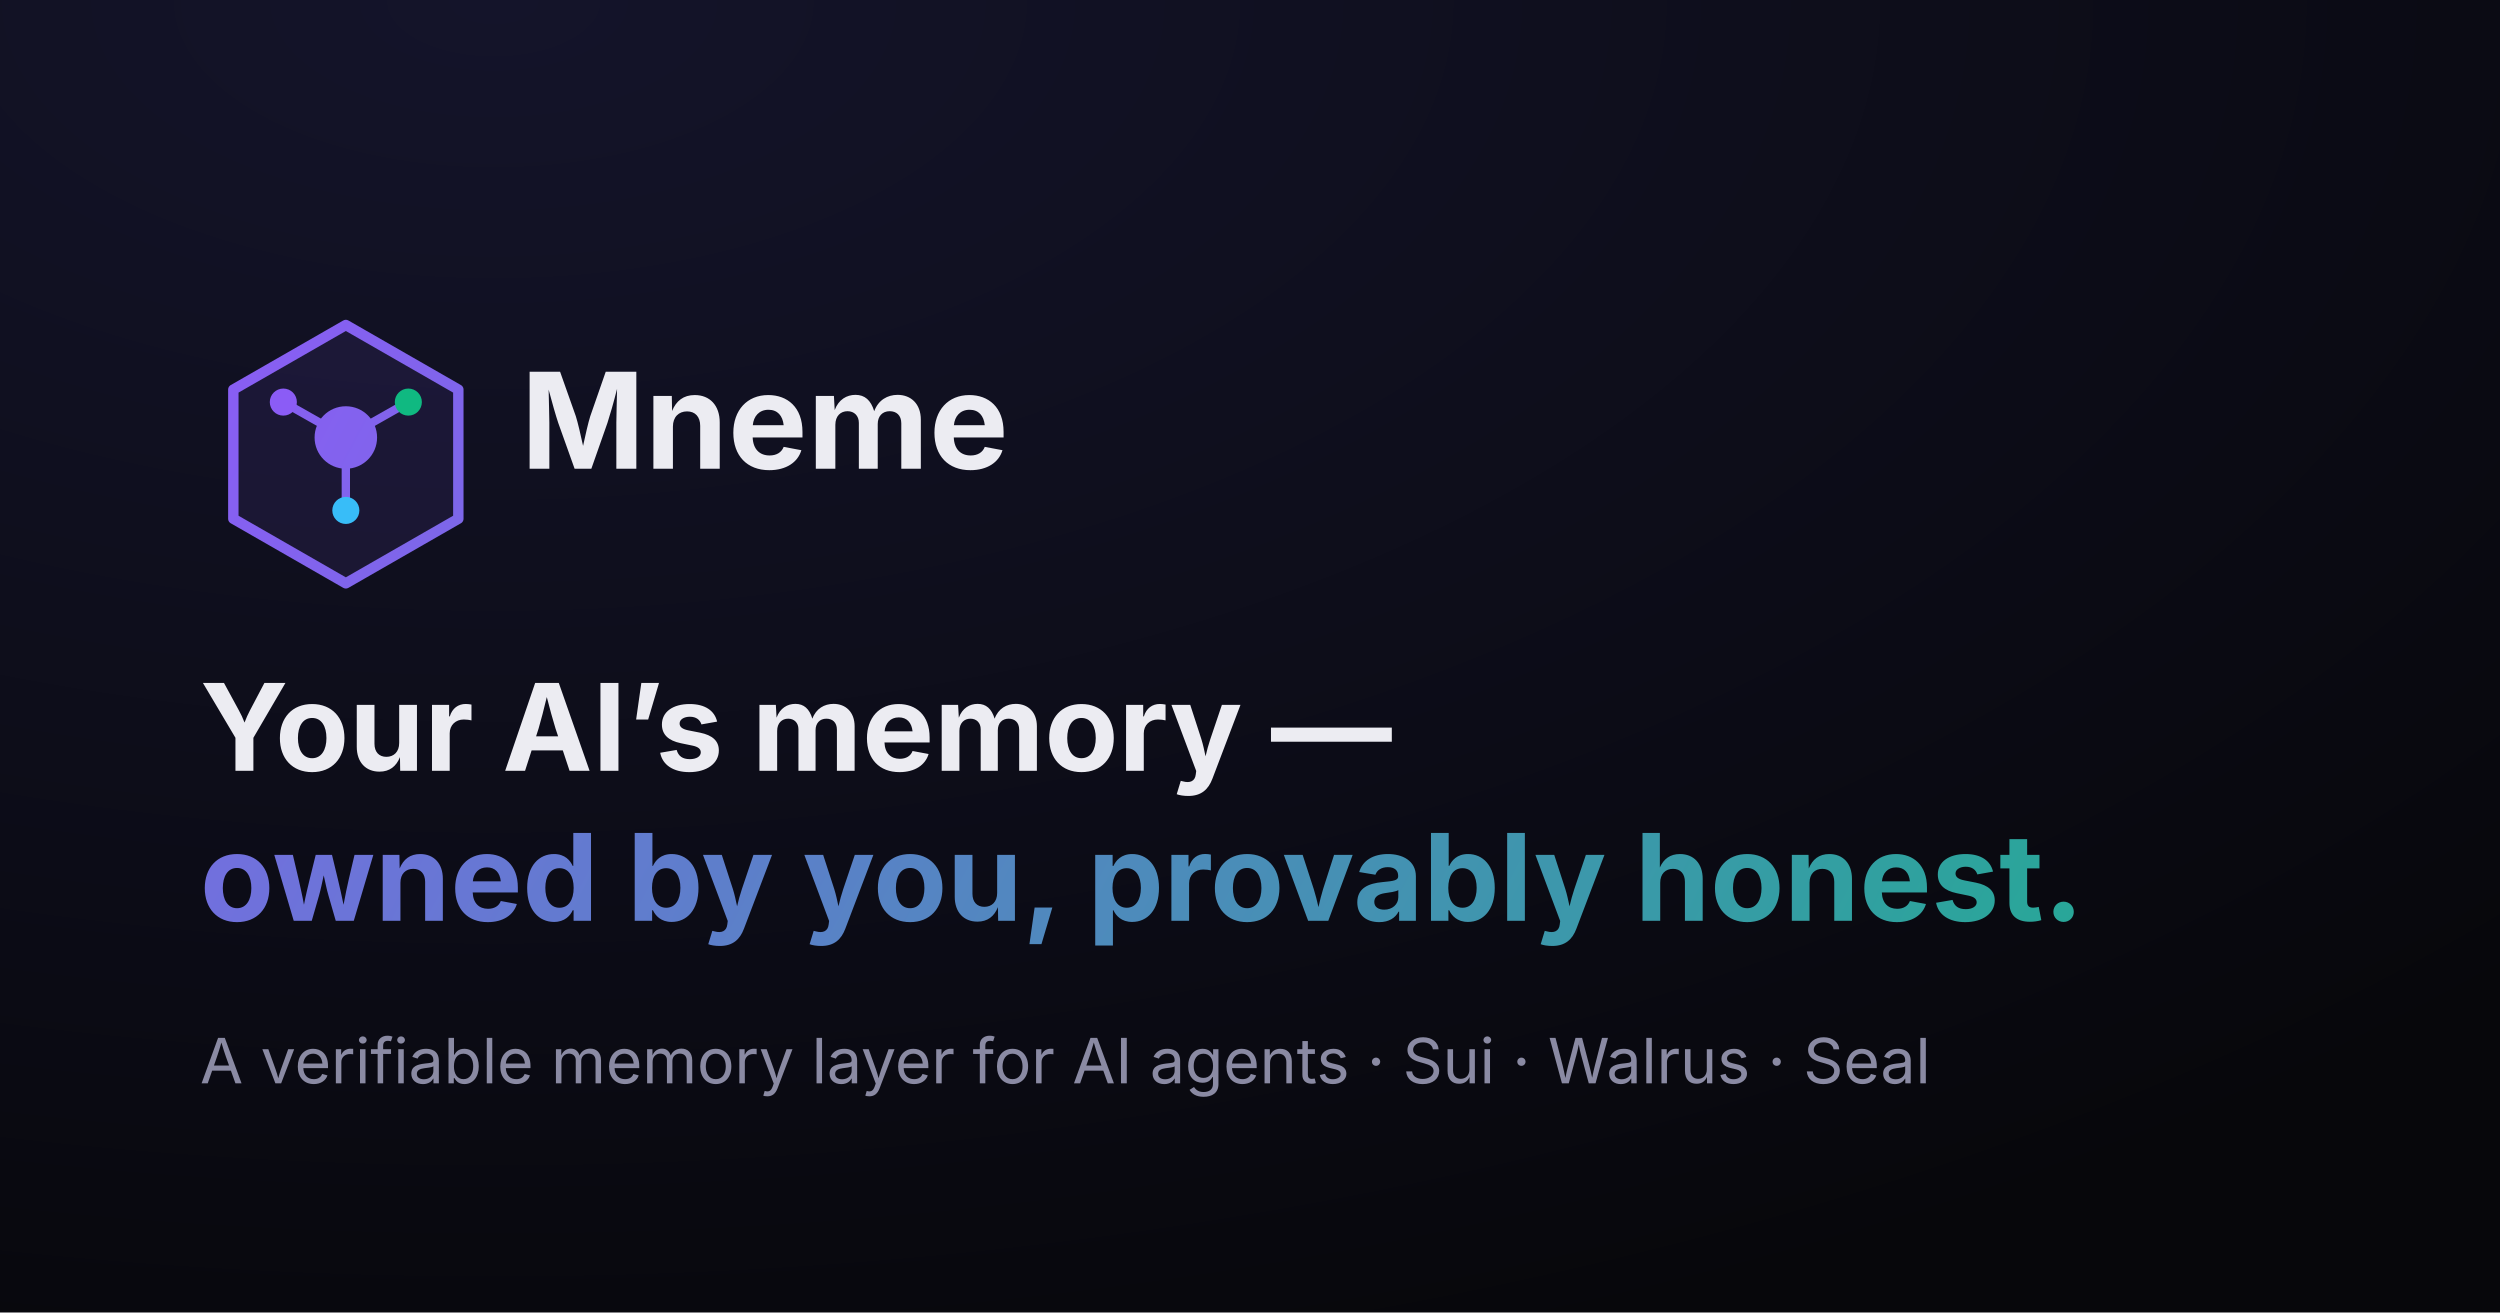
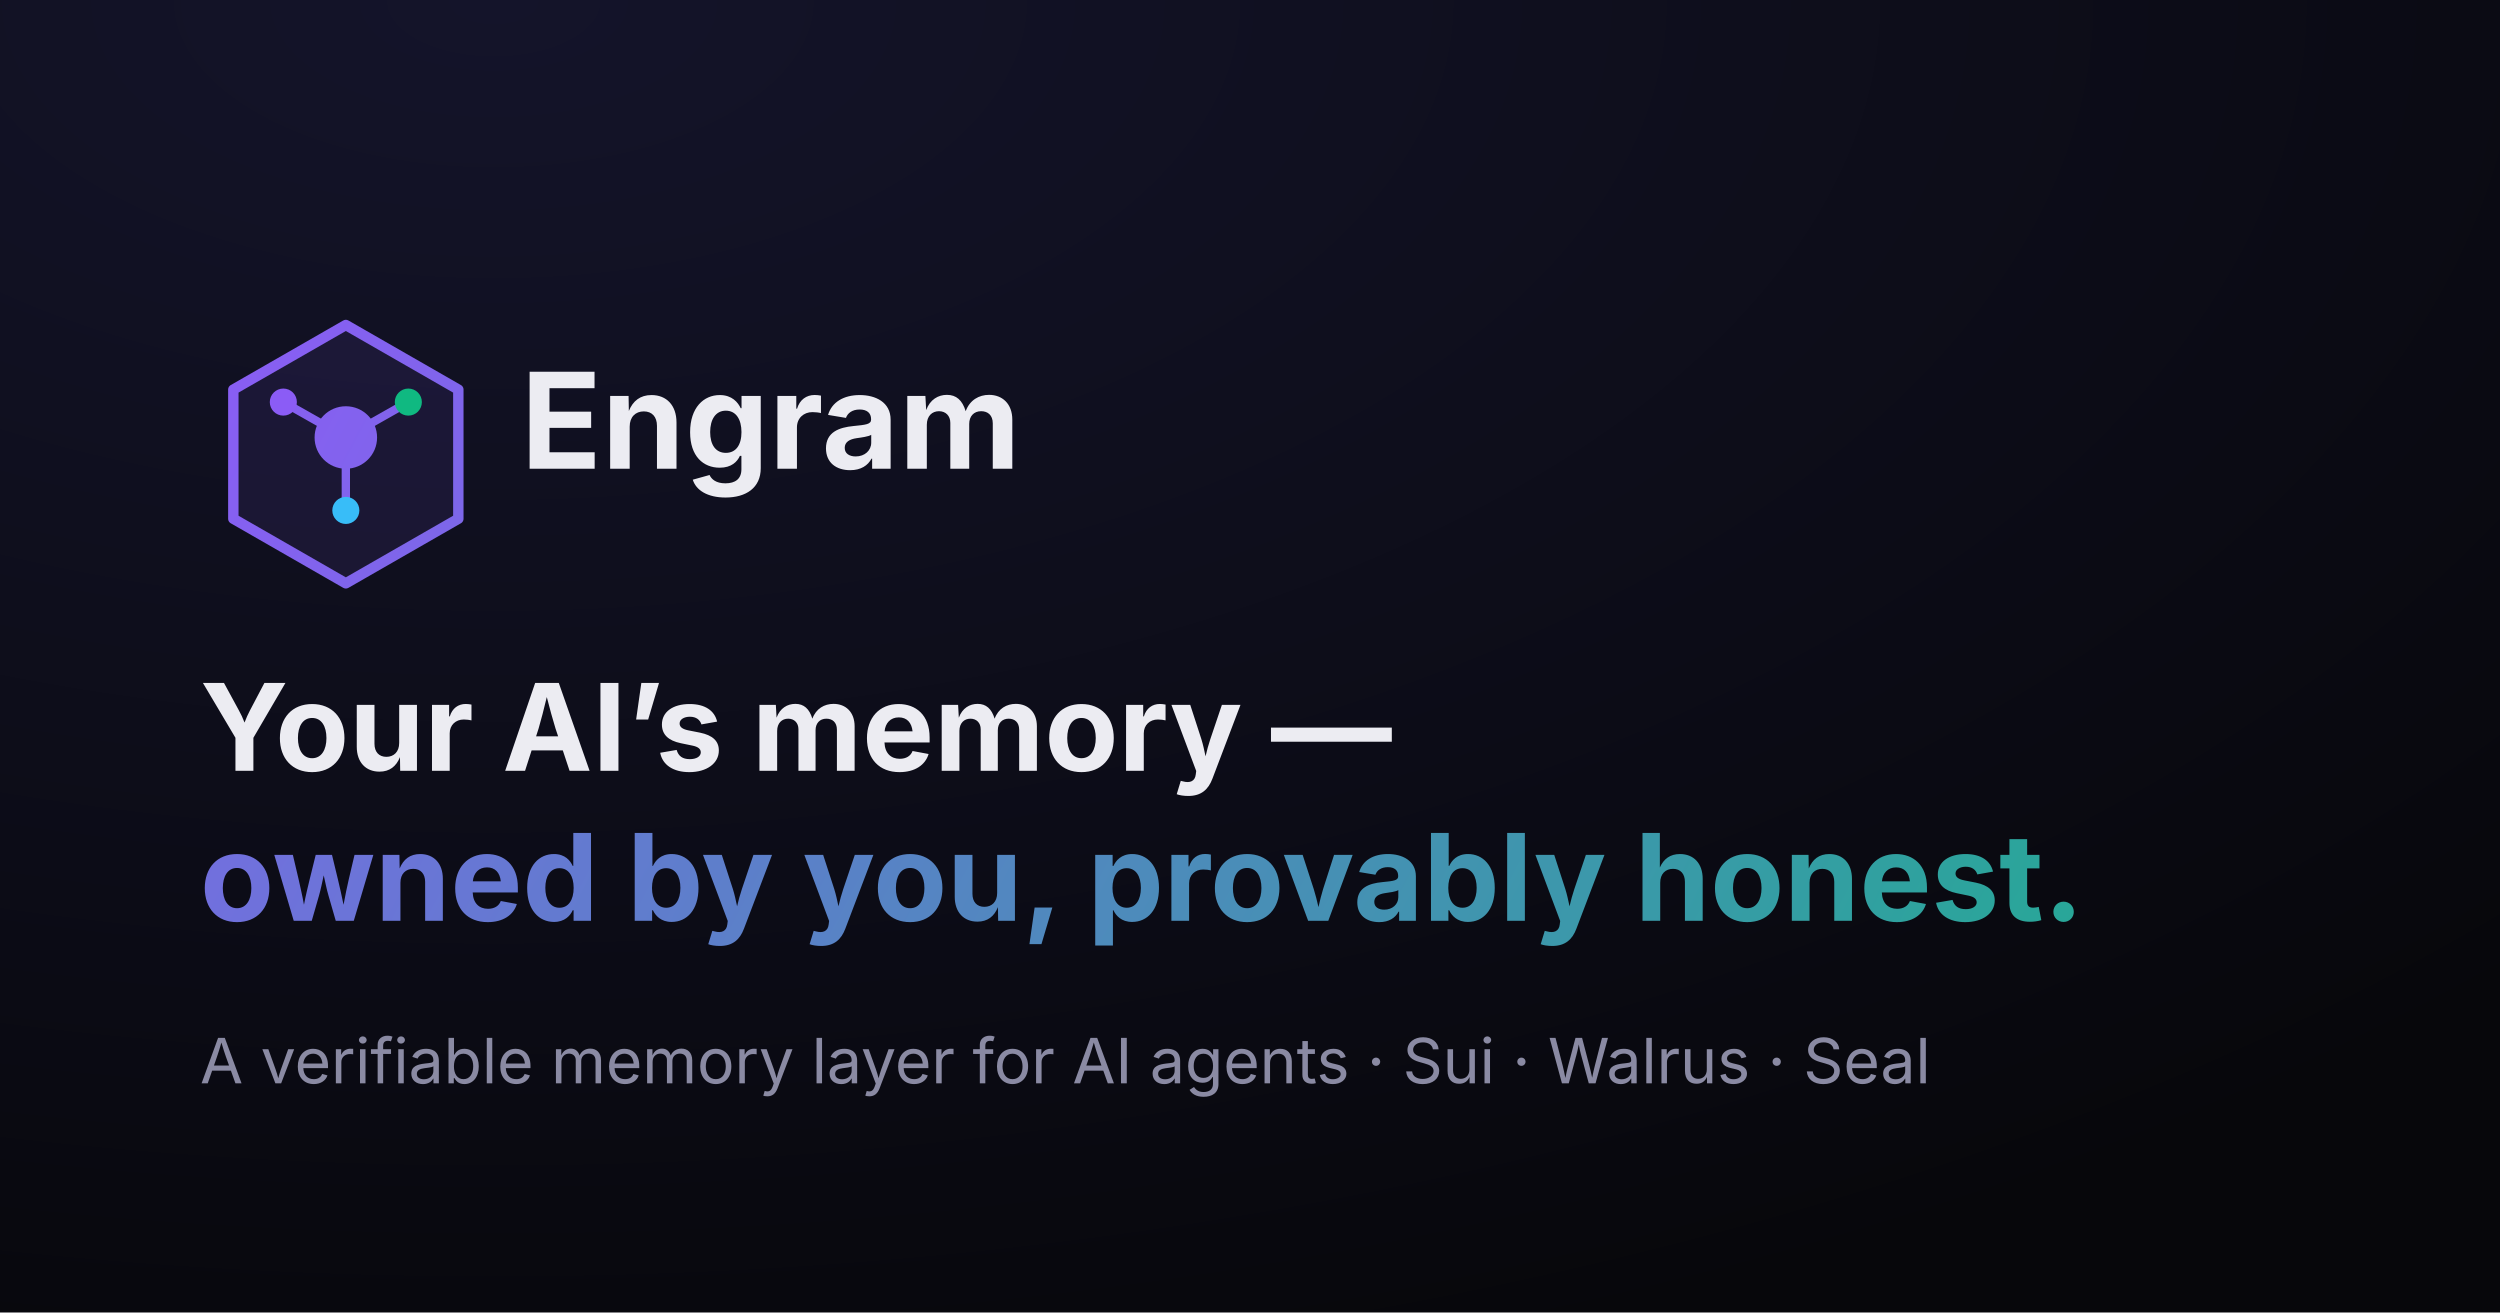
<svg xmlns="http://www.w3.org/2000/svg" width="1200" height="630" viewBox="0 0 1200 630" fill="none">
  <defs>
    <linearGradient id="g" x1="0" y1="0" x2="1200" y2="630" gradientUnits="userSpaceOnUse">
      <stop stop-color="#8B5CF6" />
      <stop offset="1" stop-color="#10B981" />
    </linearGradient>
    <radialGradient id="bg" cx="0.2" cy="0.0" r="1.1">
      <stop stop-color="#14142a" />
      <stop offset="1" stop-color="#07070b" />
    </radialGradient>
  </defs>
  <rect width="1200" height="630" fill="url(#bg)" />
  <g transform="translate(96,150)">
    <path d="M70 6 124 37 V99 L70 130 16 99 V37 Z" stroke="url(#g)" stroke-width="5" fill="rgba(139,92,246,0.10)" stroke-linejoin="round" />
    <circle cx="70" cy="60" r="15" fill="url(#g)" />
    <path d="M70 60 L100 43 M70 60 L40 43 M70 60 L70 95" stroke="url(#g)" stroke-width="4" stroke-linecap="round" />
    <circle cx="100" cy="43" r="6.5" fill="#10B981" />
    <circle cx="40" cy="43" r="6.5" fill="#8B5CF6" />
    <circle cx="70" cy="95" r="6.5" fill="#38BDF8" />
  </g>
-   <text x="250" y="225" font-family="Inter, Arial, sans-serif" font-size="64" font-weight="700" fill="#ECECF2">Mneme</text>
+   <text x="250" y="225" font-family="Inter, Arial, sans-serif" font-size="64" font-weight="700" fill="#ECECF2">Engram</text>
  <text x="96" y="370" font-family="Inter, Arial, sans-serif" font-size="58" font-weight="700" fill="#ECECF2">Your AI’s memory —</text>
  <text x="96" y="442" font-family="Inter, Arial, sans-serif" font-size="58" font-weight="700" fill="url(#g)">owned by you, provably honest.</text>
  <text x="96" y="520" font-family="Inter, Arial, sans-serif" font-size="30" fill="#8A8AA3">A verifiable memory layer for AI agents · Sui · Walrus · Seal</text>
</svg>
